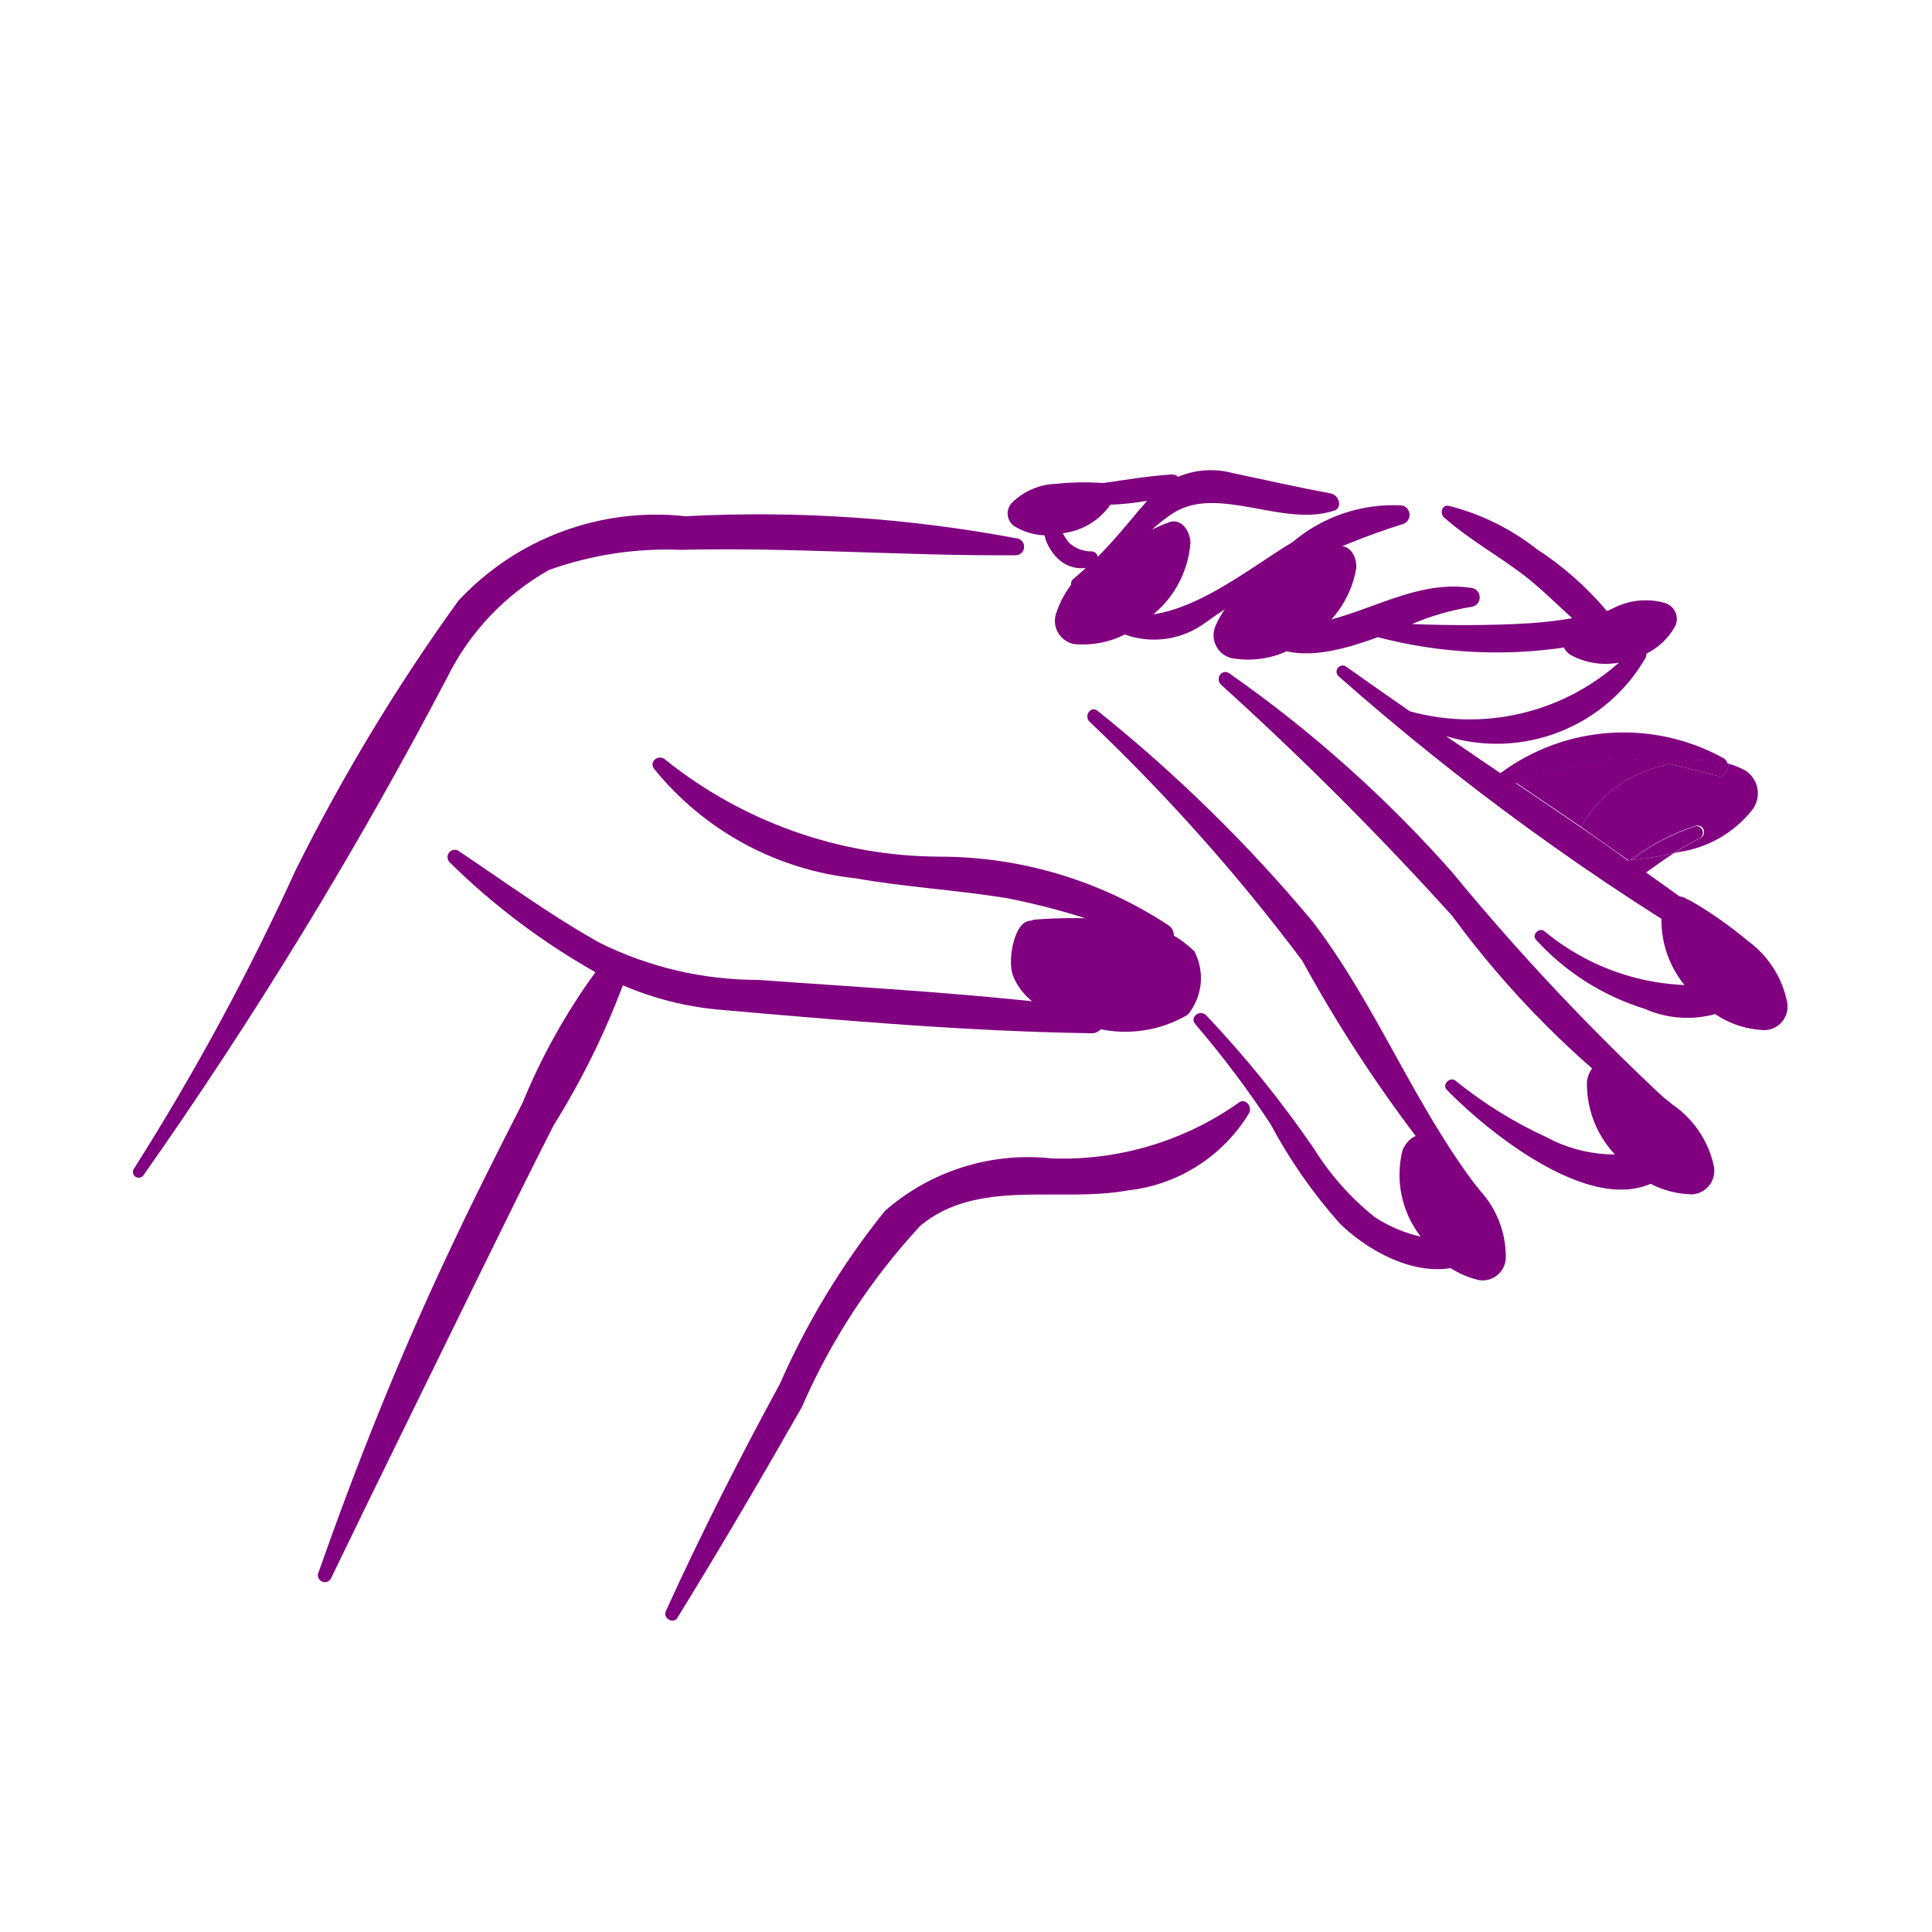
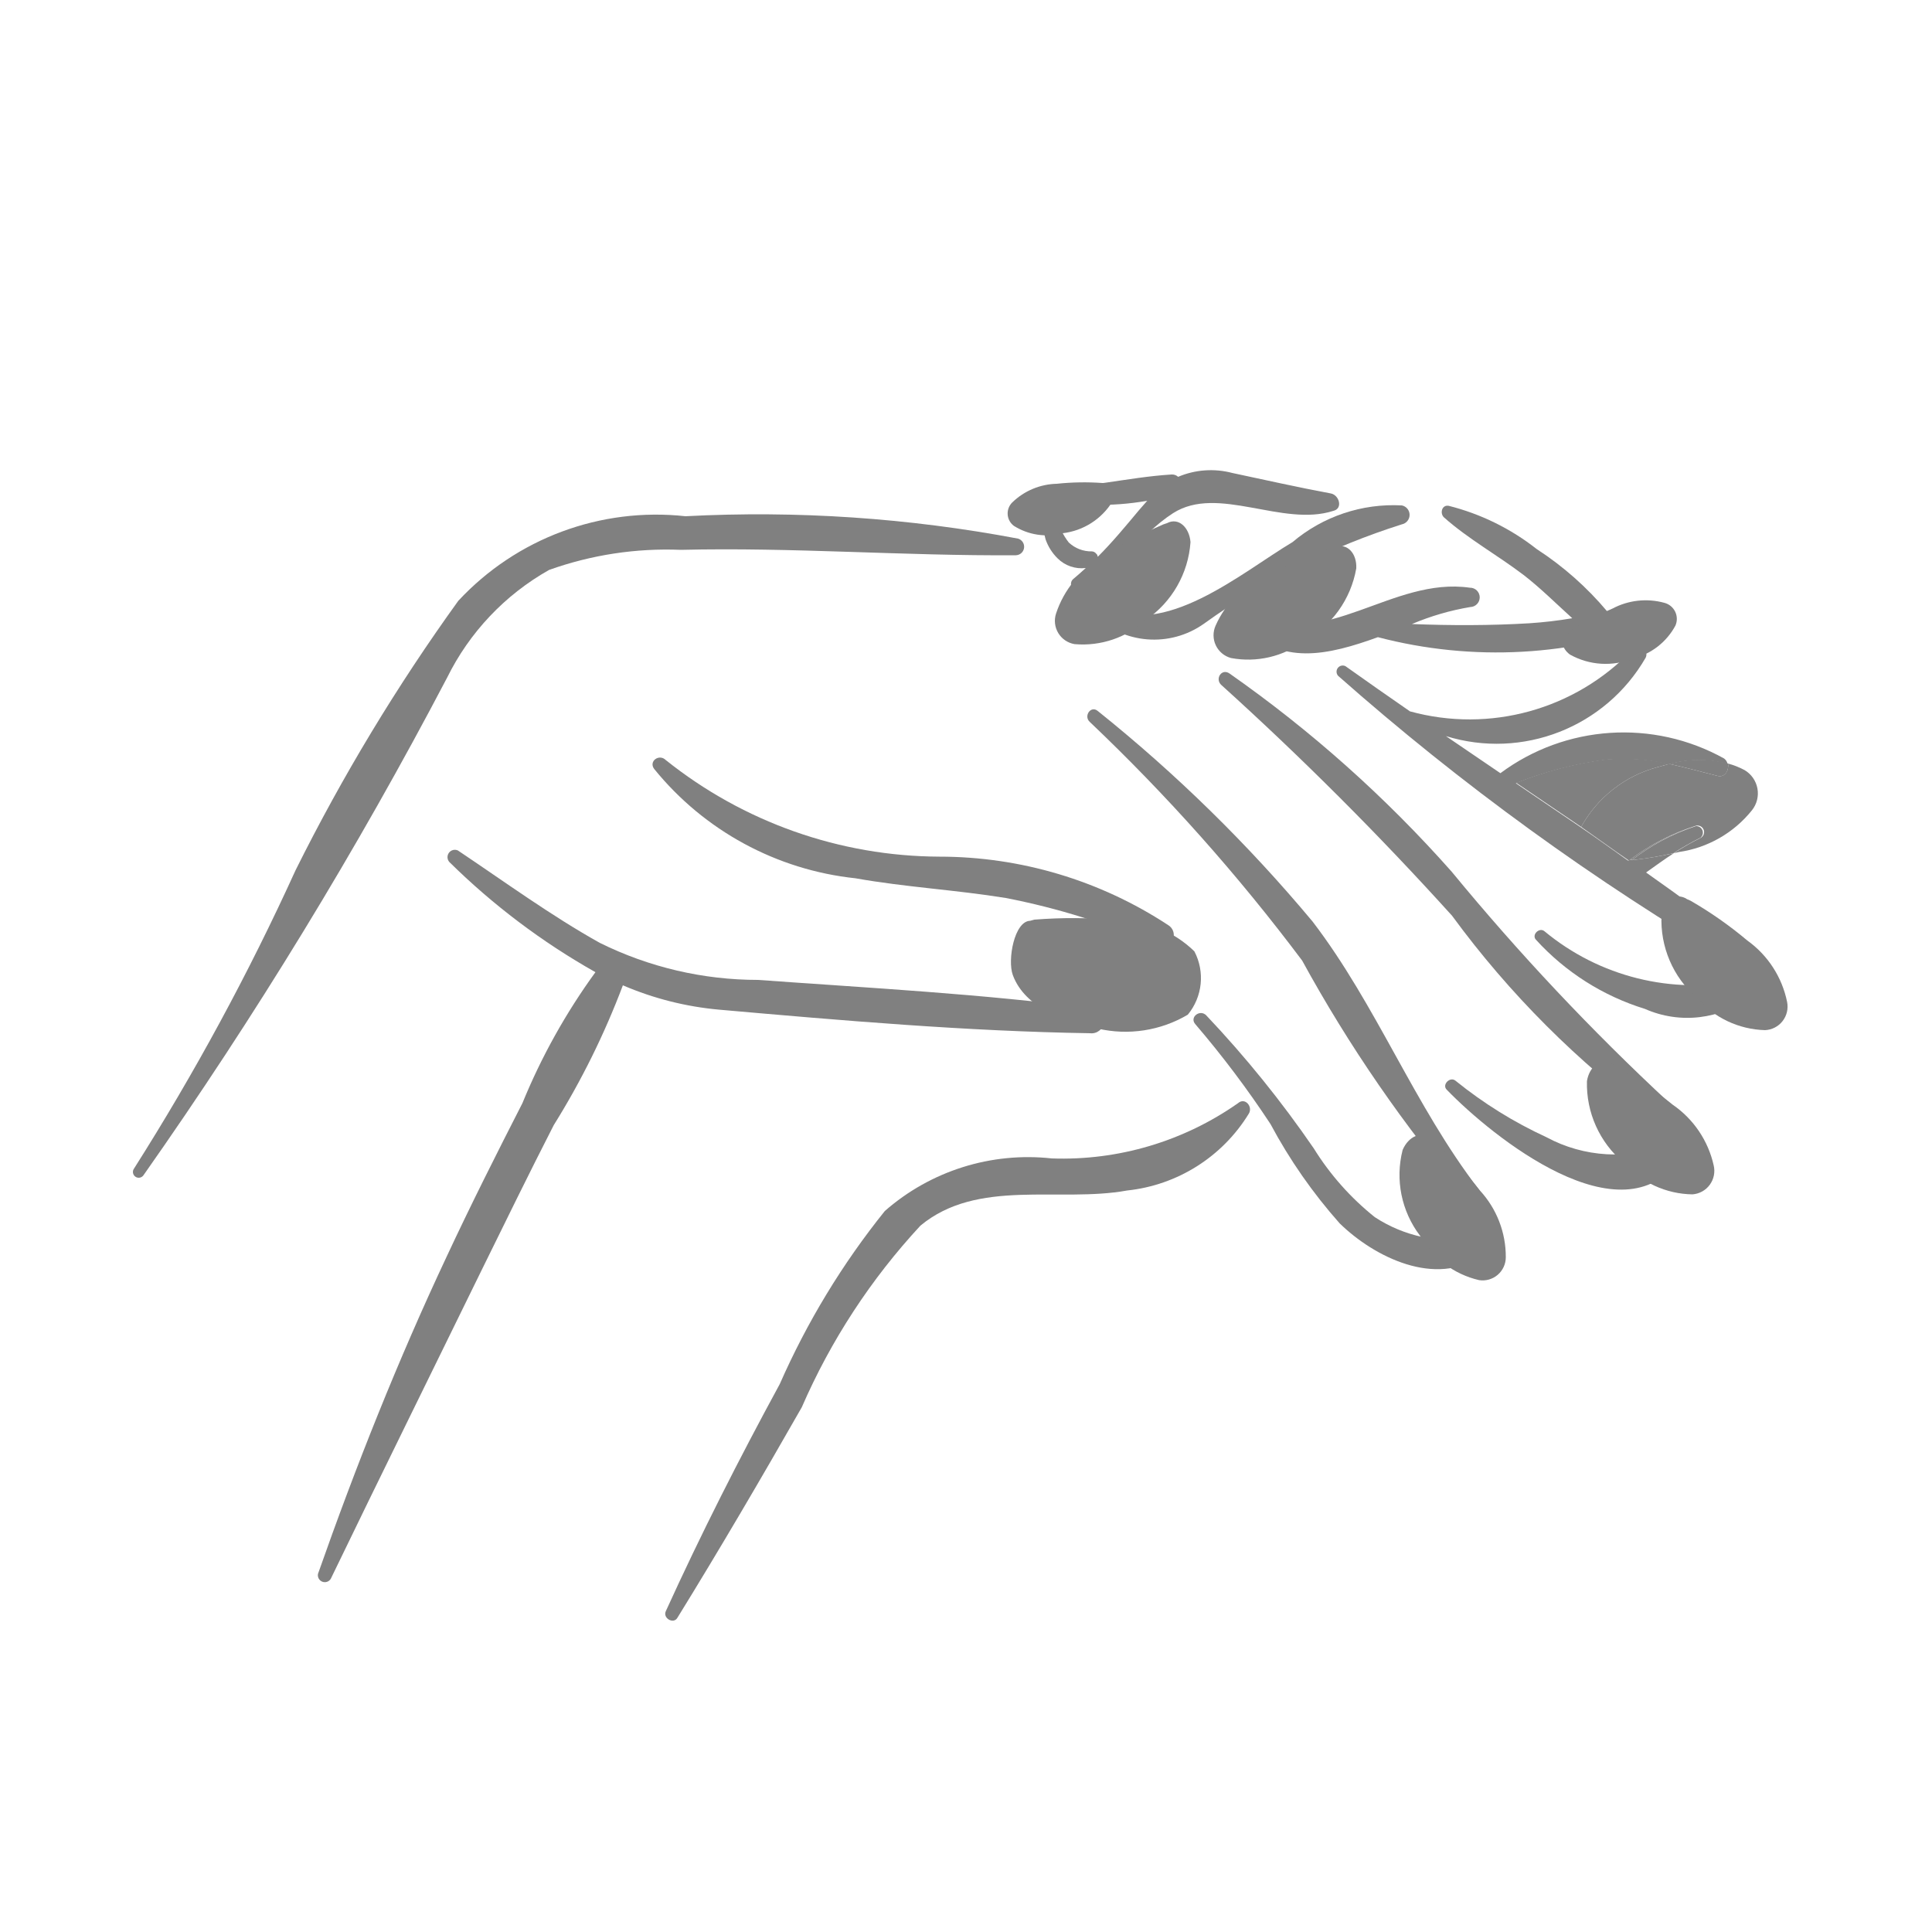
- <svg xmlns="http://www.w3.org/2000/svg" data-name="Layer 1" viewBox="0 0 5 5" x="0px" y="0px" style="fill:purple">
+ <svg xmlns="http://www.w3.org/2000/svg" data-name="Layer 1" viewBox="0 0 5 5" x="0px" y="0px" style="fill:gray">
  <path d="M2.635,1.394a3.614,3.614,0,0,0-.861-.058.699.699,0,0,0-.588.219,5.004,5.004,0,0,0-.421.697A6.357,6.357,0,0,1,.347,3.024a.015.015,0,0,0,.024.018,11.62,11.62,0,0,0,.786-1.288.65.65,0,0,1,.264-.279.903.903,0,0,1,.341-.052c.289-.007.578.016.867.014A.022.022,0,0,0,2.635,1.394Z" />
  <path d="M3.827,3.078c-.167-.217-.264-.476-.43-.693a3.9,3.9,0,0,0-.556-.545c-.018-.015-.037.013-.021.028a4.944,4.944,0,0,1,.55.618,3.673,3.673,0,0,0,.428.621C3.816,3.122,3.841,3.096,3.827,3.078Z" />
  <path d="M4.32,2.854a6.119,6.119,0,0,1-.563-.598,3.286,3.286,0,0,0-.575-.513c-.02-.014-.038.013-.022.029a8.372,8.372,0,0,1,.598.598,2.448,2.448,0,0,0,.528.528A.028.028,0,0,0,4.32,2.854Z" />
  <path d="M3.023,2.394a1.078,1.078,0,0,0-.592-.177,1.141,1.141,0,0,1-.708-.25c-.017-.017-.045.003-.03.023a.776.776,0,0,0,.521.283c.129.023.26.03.389.051a1.824,1.824,0,0,1,.392.123A.03.03,0,0,0,3.023,2.394Z" />
  <path d="M2.829,2.61c-.287-.038-.578-.053-.867-.074a.922.922,0,0,1-.41-.096c-.127-.071-.246-.158-.367-.239a.019.019,0,0,0-.022.03,1.791,1.791,0,0,0,.378.285,1.615,1.615,0,0,0-.189.339c-.067.131-.134.264-.196.397-.126.268-.235.542-.333.821a.018.018,0,0,0,.033.013c.129-.267.26-.532.39-.798.062-.126.123-.251.187-.376a2.051,2.051,0,0,0,.179-.362.815.815,0,0,0,.249.063c.318.028.641.056.96.061A.032.032,0,0,0,2.829,2.61Z" />
  <path d="M3.444,1.277c-.086-.016-.17-.035-.255-.053a.217.217,0,0,0-.14.01.023.023,0,0,0-.017-.006c-.115.007-.225.038-.342.034a.013.013,0,0,0-.003.026.7.7,0,0,0,.282.008l-.021.024c-.036.043-.069.083-.107.121l-.001-.004,0-0-.001-.002-.002-.002a.015.015,0,0,0-.011-.006.085.085,0,0,1-.06-.023.155.155,0,0,1-.031-.069.019.019,0,0,0-.038.005.243.243,0,0,0,.009.056.128.128,0,0,0,.031.049.088.088,0,0,0,.073.025c-.011.01-.021.019-.033.029a.016.016,0,0,0,.016.027c.1-.044.154-.141.243-.198.116-.074.283.037.415-.006C3.476,1.316,3.466,1.281,3.444,1.277Z" />
  <path d="M3.628,1.308a.404.404,0,0,0-.283.095c-.131.078-.336.255-.491.164-.015-.009-.038.009-.024.024a.223.223,0,0,0,.286.023,1.806,1.806,0,0,1,.512-.257A.025.025,0,0,0,3.628,1.308Z" />
  <path d="M4.294,1.56c-.045.006-.09.014-.134.023a.823.823,0,0,0-.183-.162.608.608,0,0,0-.228-.112c-.018-.003-.023.02-.012.03.063.056.139.098.206.149.044.034.084.074.126.112a1.095,1.095,0,0,1-.111.013c-.1.006-.203.006-.304.002a.672.672,0,0,1,.151-.044A.025.025,0,0,0,3.804,1.521c-.201-.029-.372.163-.57.071a.015.015,0,0,0-.017.023c.094.111.222.08.349.034a1.211,1.211,0,0,0,.741-.041A.025.025,0,0,0,4.294,1.56Z" />
  <path d="M4.508,2.537A.606.606,0,0,1,3.997,2.41c-.013-.011-.034.009-.022.022a.634.634,0,0,0,.282.179.271.271,0,0,0,.275-.033A.025.025,0,0,0,4.508,2.537Z" />
  <path d="M4.318,2.961a.373.373,0,0,1-.316-.018,1.114,1.114,0,0,1-.235-.146c-.014-.012-.036.01-.023.023.118.122.454.393.604.179A.026.026,0,0,0,4.318,2.961Z" />
  <path d="M3.813,3.205a.363.363,0,0,1-.255-.055.701.701,0,0,1-.158-.178,2.819,2.819,0,0,0-.278-.344c-.016-.017-.044.004-.029.022a2.564,2.564,0,0,1,.195.259,1.333,1.333,0,0,0,.179.257c.09.088.249.166.366.084C3.855,3.235,3.837,3.204,3.813,3.205Z" />
  <path d="M3.204,2.855a.79.79,0,0,1-.482.143.562.562,0,0,0-.432.136A1.998,1.998,0,0,0,2.018,3.582c-.105.193-.204.388-.295.588-.008.018.02.034.03.017.111-.18.217-.361.322-.545a1.67,1.67,0,0,1,.307-.47c.148-.123.359-.059.535-.091A.421.421,0,0,0,3.232,2.882C3.243,2.864,3.222,2.839,3.204,2.855Z" />
  <path d="M3.828,3.313a.06.06,0,0,0,.069-.059A.253.253,0,0,0,3.83,3.081a.994.994,0,0,0-.12-.127L3.702,2.949c-.023-.024-.057-.008-.072.027a.26.26,0,0,0,.045.222A.236.236,0,0,0,3.828,3.313Z" />
  <path d="M4.38,3.091A.061.061,0,0,0,4.435,3.016a.259.259,0,0,0-.106-.157,1.016,1.016,0,0,0-.148-.1l-.009-.004c-.029-.019-.059.005-.065.043a.266.266,0,0,0,.095.211A.242.242,0,0,0,4.38,3.091Z" />
  <path d="M4.291,1.985,4.32,1.977a.52.52,0,0,0-.161-.012.968.968,0,0,0-.235.061q.084.057.168.114A.32.32,0,0,1,4.291,1.985Z" />
  <path d="M4.515,1.993a.205.205,0,0,0-.043-.017c.003.016-.007.037-.027.032-.043-.011-.084-.022-.125-.031L4.291,1.985a.32.32,0,0,0-.199.155c.039.027.083.059.122.086L4.217,2.226a.565.565,0,0,1,.172-.089.017.017,0,0,1,.013.031.692.692,0,0,0-.07.04l.013-.003a.296.296,0,0,0,.189-.108A.07.07,0,0,0,4.515,1.993Z" />
  <polygon points="4.215 2.228 4.214 2.227 4.213 2.227 4.218 2.23 4.224 2.226 4.217 2.226 4.215 2.228" />
  <path d="M4.519,2.448c-.085-.065-.171-.128-.259-.19.024-.017.047-.034.072-.05a.94.94,0,0,1-.119.019c-.038-.027-.084-.06-.122-.086q-.084-.057-.168-.114a.968.968,0,0,1,.235-.061.52.52,0,0,1,.161.012.288.288,0,0,1,.152-.001.024.024,0,0,0-.009-.014.535.535,0,0,0-.579.038q-.071-.048-.141-.096a.445.445,0,0,0,.517-.203c.01-.021-.021-.037-.035-.02a.582.582,0,0,1-.575.159q-.084-.058-.167-.117a.016.016,0,0,0-.019.025,6.61,6.61,0,0,0,1.03.747C4.52,2.509,4.542,2.466,4.519,2.448Zm-.306-.221" />
  <path d="M4.389,2.138a.547.547,0,0,0-.166.088.91.91,0,0,0,.108-.018.692.692,0,0,1,.07-.04A.017.017,0,0,0,4.389,2.138Z" />
  <path d="M4.217,2.226l.007-.001a.547.547,0,0,1,.166-.088A.565.565,0,0,0,4.217,2.226Z" />
  <path d="M4.092,2.14c.038.026.084.06.122.086l0,0C4.175,2.2,4.13,2.167,4.092,2.14Z" />
  <path d="M4.32,1.977c.041.009.082.02.125.031.02.005.03-.015.027-.032A.288.288,0,0,0,4.32,1.977Z" />
  <path d="M4.568,2.666a.061.061,0,0,0,.057-.073.259.259,0,0,0-.103-.159A1.016,1.016,0,0,0,4.375,2.331l-.009-.004c-.028-.019-.059.004-.066.042a.266.266,0,0,0,.091.213A.242.242,0,0,0,4.568,2.666Z" />
  <path d="M4.336,1.619a.043.043,0,0,0-.029-.059.183.183,0,0,0-.134.015.721.721,0,0,0-.111.06l-.005.004c-.021.012-.016.039.006.055a.189.189,0,0,0,.164.01A.171.171,0,0,0,4.336,1.619Z" />
  <path d="M2.781,1.667a.061.061,0,0,1-.048-.079A.259.259,0,0,1,2.854,1.442a1.016,1.016,0,0,1,.157-.085l.009-.003c.03-.016.058.011.061.049a.266.266,0,0,1-.115.201A.242.242,0,0,1,2.781,1.667Z" />
  <path d="M3.186,1.703a.061.061,0,0,1-.04-.084.259.259,0,0,1,.135-.133,1.016,1.016,0,0,1,.165-.068l.009-.002c.032-.012.057.017.055.055a.266.266,0,0,1-.135.188A.242.242,0,0,1,3.186,1.703Z" />
  <path d="M2.624,1.361a.04.04,0,0,1-.004-.061.171.171,0,0,1,.115-.048.67.67,0,0,1,.118-.002l.006.001c.023 0.0.031.024.02.047a.175.175,0,0,1-.129.082A.159.159,0,0,1,2.624,1.361Z" />
  <path d="M3.074,2.626A.149.149,0,0,0,3.091,2.462a.287.287,0,0,0-.201-.081,1.281,1.281,0,0,0-.213-.001L2.666,2.383c-.041.001-.059.101-.045.14.032.088.142.123.22.139A.317.317,0,0,0,3.074,2.626Z" />
</svg>
